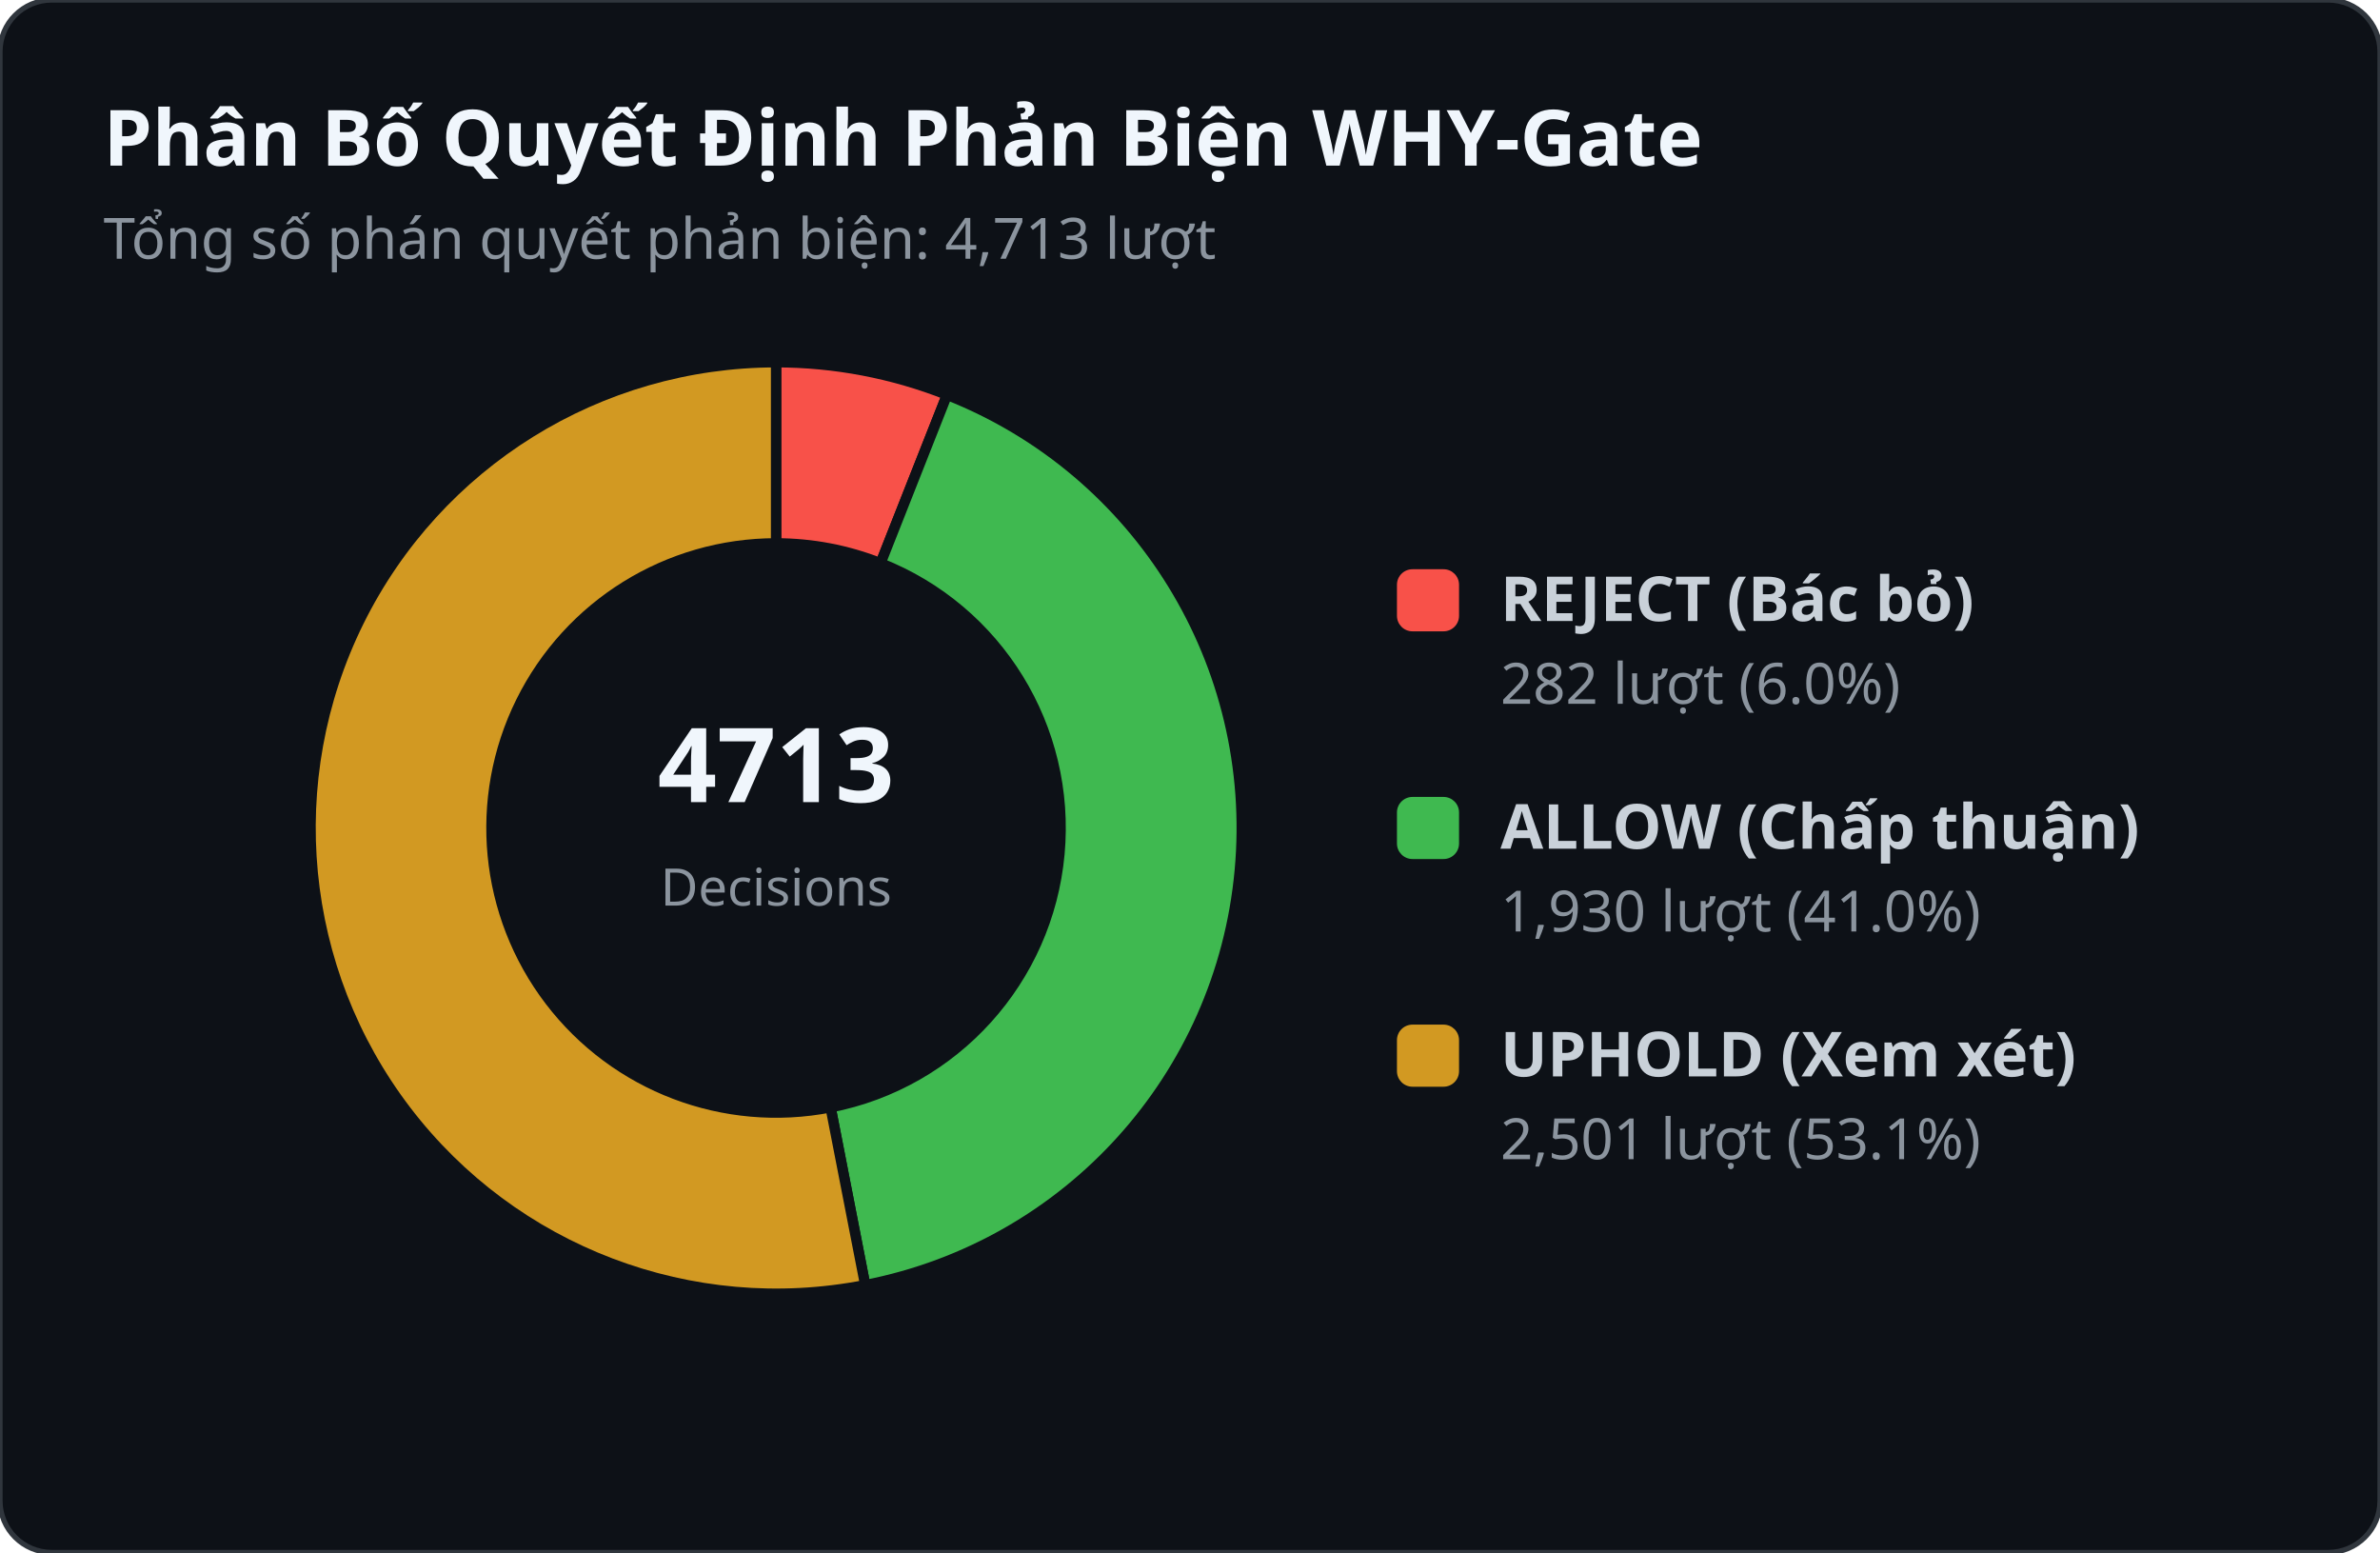
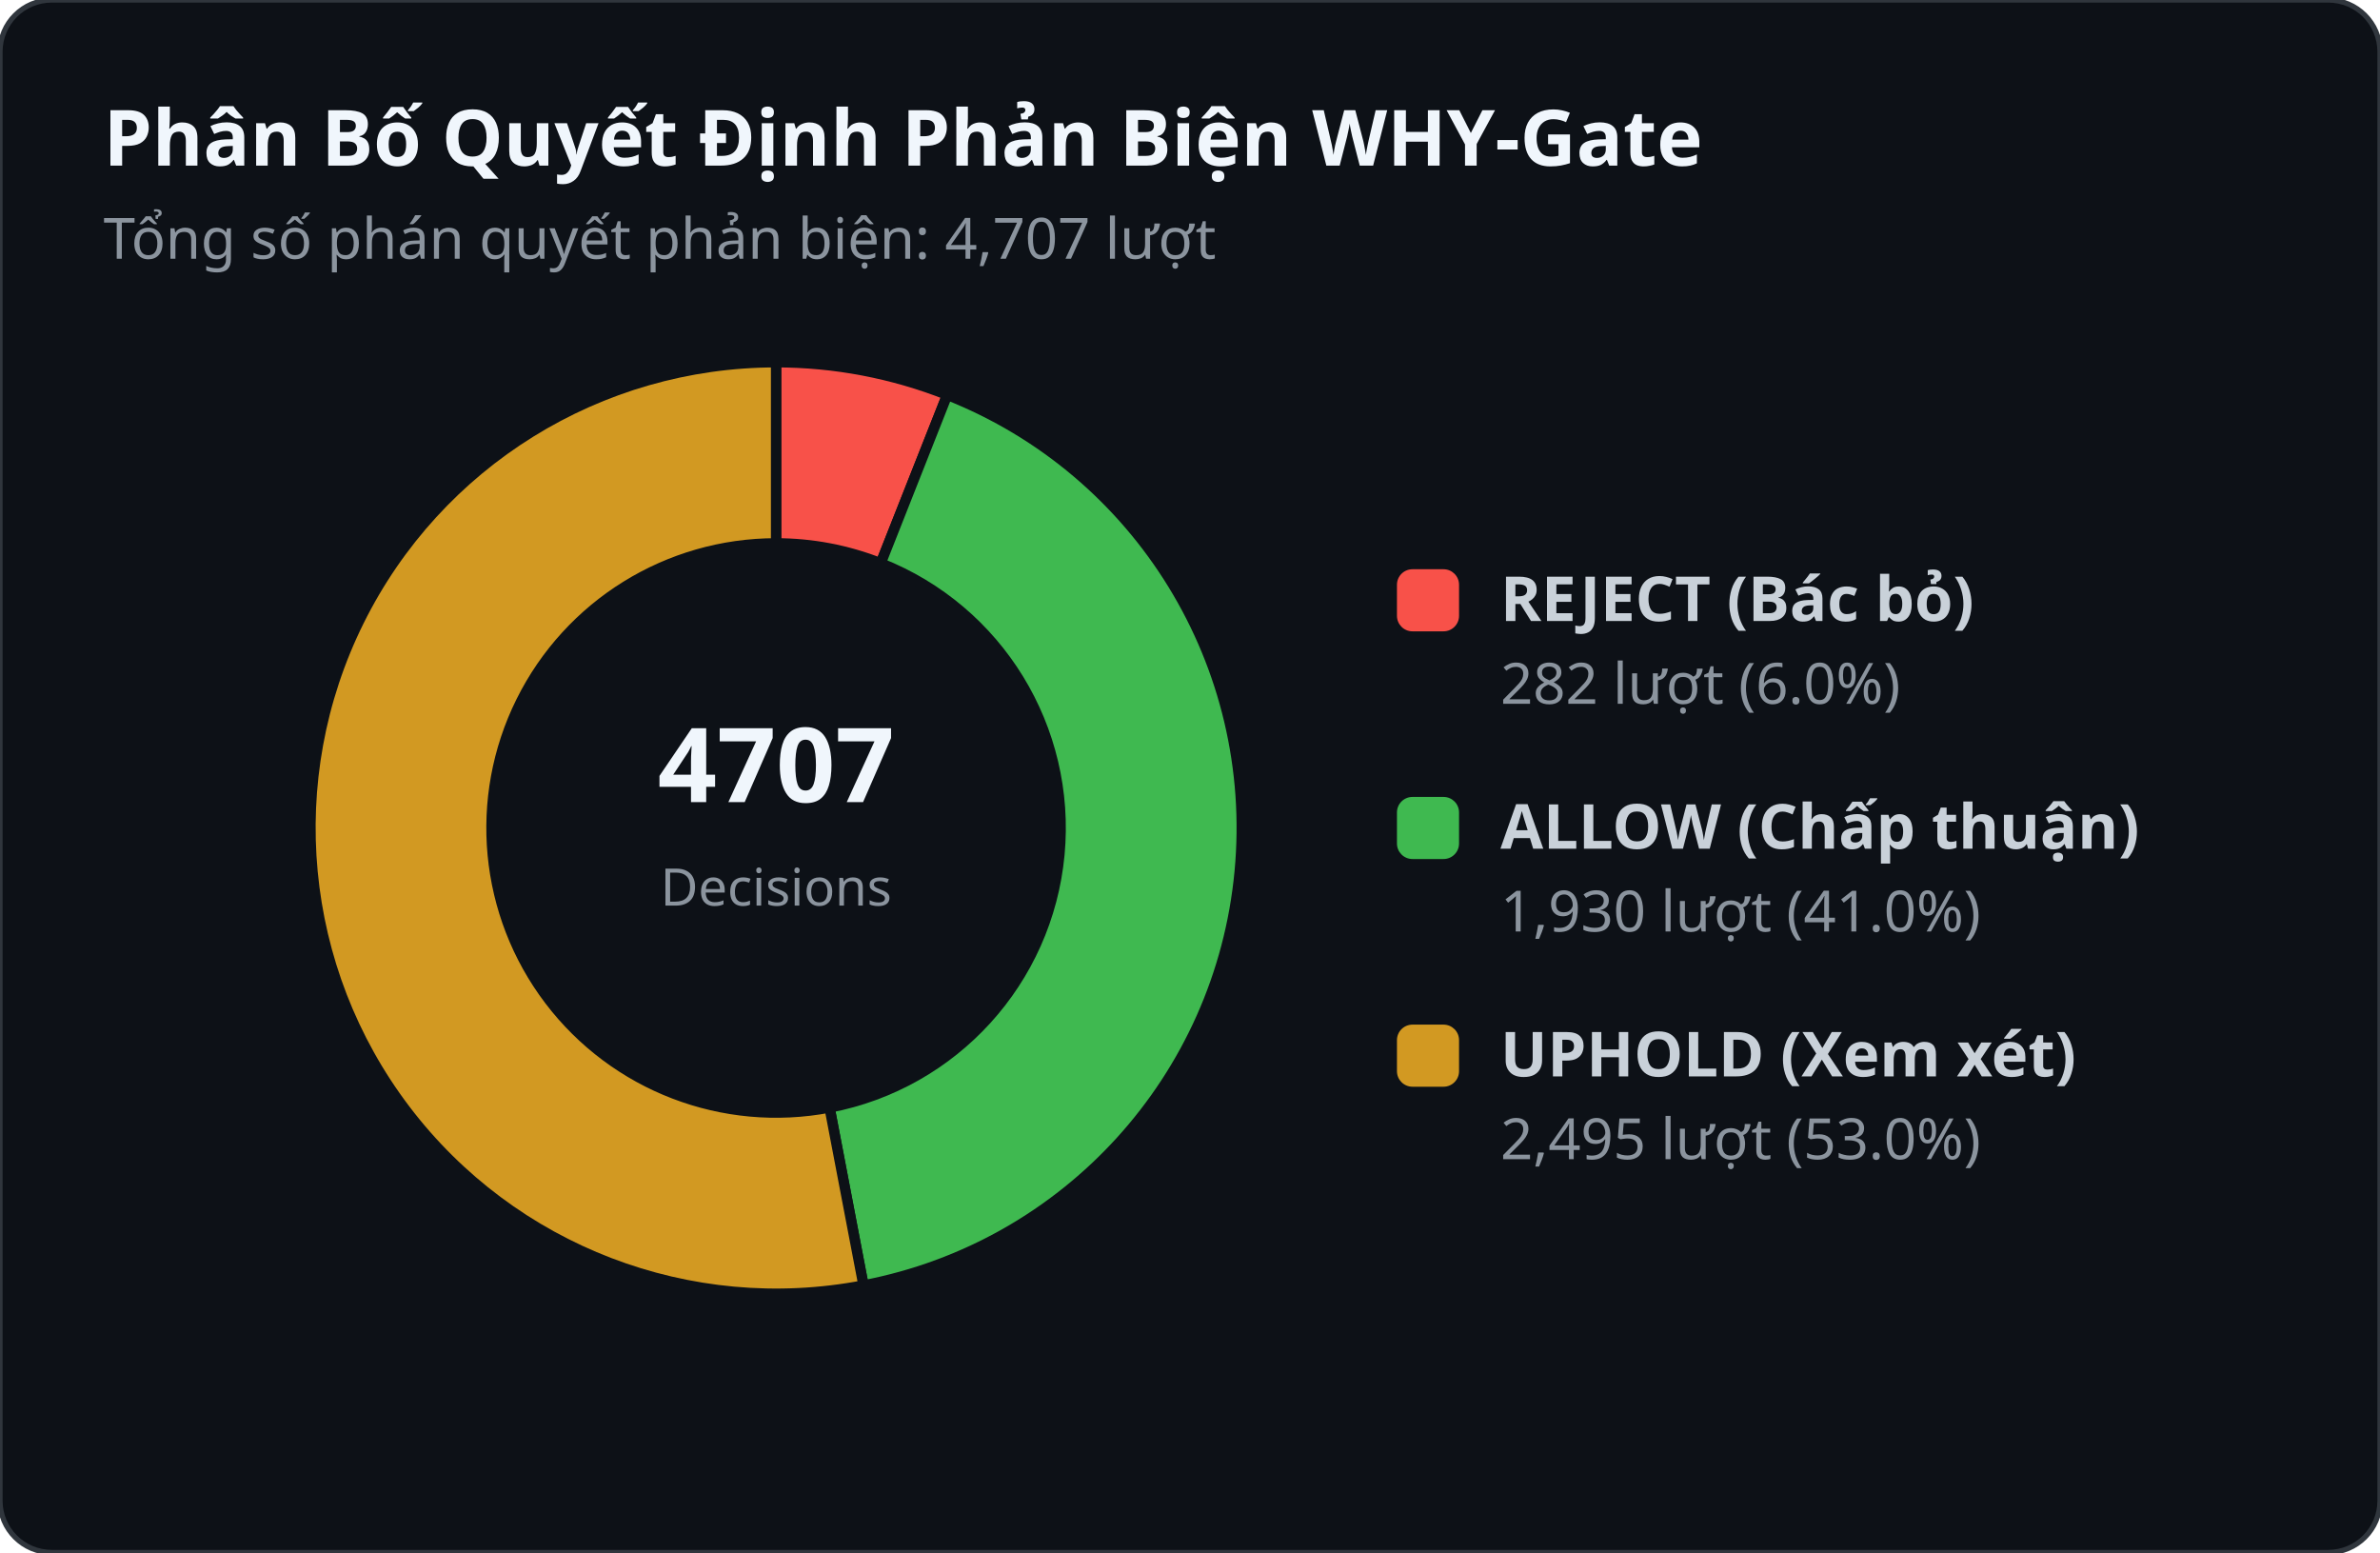
<svg xmlns="http://www.w3.org/2000/svg" width="460" height="300" viewBox="0 0 460 300">
  <rect width="460" height="300" rx="10" fill="#0d1117" stroke="#30363d" stroke-width="1" />
  <text x="20" y="32" font-family="sans-serif" font-size="15" font-weight="600" fill="#f0f6fc">Phân Bố Quyết Định Phản Biện WHY-Gate</text>
-   <text x="20" y="50" font-family="sans-serif" font-size="11" fill="#8b949e">Tổng số phán quyết phản biện: 4,713 lượt</text>
+   <text x="20" y="50" font-family="sans-serif" font-size="11" fill="#8b949e">Tổng số phán quyết phản biện: 4,707 lượt</text>
  <circle cx="150" cy="160" r="90" fill="none" stroke="#30363d" stroke-width="1" />
-   <path d="M 150.00 70.00 A 90 90 0 0 1 183.04 76.29 L 170.19 108.84 A 55 55 0 0 0 150.00 105.00 Z" fill="#f85149" stroke="#0d1117" stroke-width="2" />
-   <path d="M 183.04 76.29 A 90 90 0 0 1 167.23 248.34 L 160.53 213.98 A 55 55 0 0 0 170.19 108.84 Z" fill="#3fb950" stroke="#0d1117" stroke-width="2" />
-   <path d="M 167.23 248.34 A 90 90 0 1 1 150.00 70.00 L 150.00 105.00 A 55 55 0 1 0 160.53 213.98 Z" fill="#d29922" stroke="#0d1117" stroke-width="2" />
-   <text x="150" y="155" text-anchor="middle" font-family="sans-serif" font-size="20" font-weight="700" fill="#f0f6fc">4713</text>
+   <path d="M 150.00 70.00 A 90 90 0 0 1 183.08 76.30 L 170.22 108.85 A 55 55 0 0 0 150.00 105.00 Z" fill="#f85149" stroke="#0d1117" stroke-width="2" />
+   <path d="M 183.08 76.30 A 90 90 0 0 1 166.90 248.40 L 160.33 214.02 A 55 55 0 0 0 170.22 108.85 Z" fill="#3fb950" stroke="#0d1117" stroke-width="2" />
+   <path d="M 166.90 248.40 A 90 90 0 1 1 150.00 70.00 L 150.00 105.00 A 55 55 0 1 0 160.33 214.02 Z" fill="#d29922" stroke="#0d1117" stroke-width="2" />
+   <text x="150" y="155" text-anchor="middle" font-family="sans-serif" font-size="20" font-weight="700" fill="#f0f6fc">4707</text>
  <text x="150" y="175" text-anchor="middle" font-family="sans-serif" font-size="10" fill="#8b949e">Decisions</text>
  <rect x="270" y="110" width="12" height="12" rx="3" fill="#f85149" />
  <text x="290" y="120" font-family="sans-serif" font-size="12" font-weight="600" fill="#c9d1d9">REJECT (Bác bỏ)</text>
  <text x="290" y="136" font-family="sans-serif" font-size="11" fill="#8b949e">282 lượt (6.0%)</text>
  <rect x="270" y="154" width="12" height="12" rx="3" fill="#3fb950" />
  <text x="290" y="164" font-family="sans-serif" font-size="12" font-weight="600" fill="#c9d1d9">ALLOW (Chấp thuận)</text>
  <text x="290" y="180" font-family="sans-serif" font-size="11" fill="#8b949e">1,930 lượt (41.0%)</text>
  <rect x="270" y="198" width="12" height="12" rx="3" fill="#d29922" />
  <text x="290" y="208" font-family="sans-serif" font-size="12" font-weight="600" fill="#c9d1d9">UPHOLD (Xem xét)</text>
-   <text x="290" y="224" font-family="sans-serif" font-size="11" fill="#8b949e">2,501 lượt (53.1%)</text>
+   <text x="290" y="224" font-family="sans-serif" font-size="11" fill="#8b949e">2,495 lượt (53.0%)</text>
</svg>
